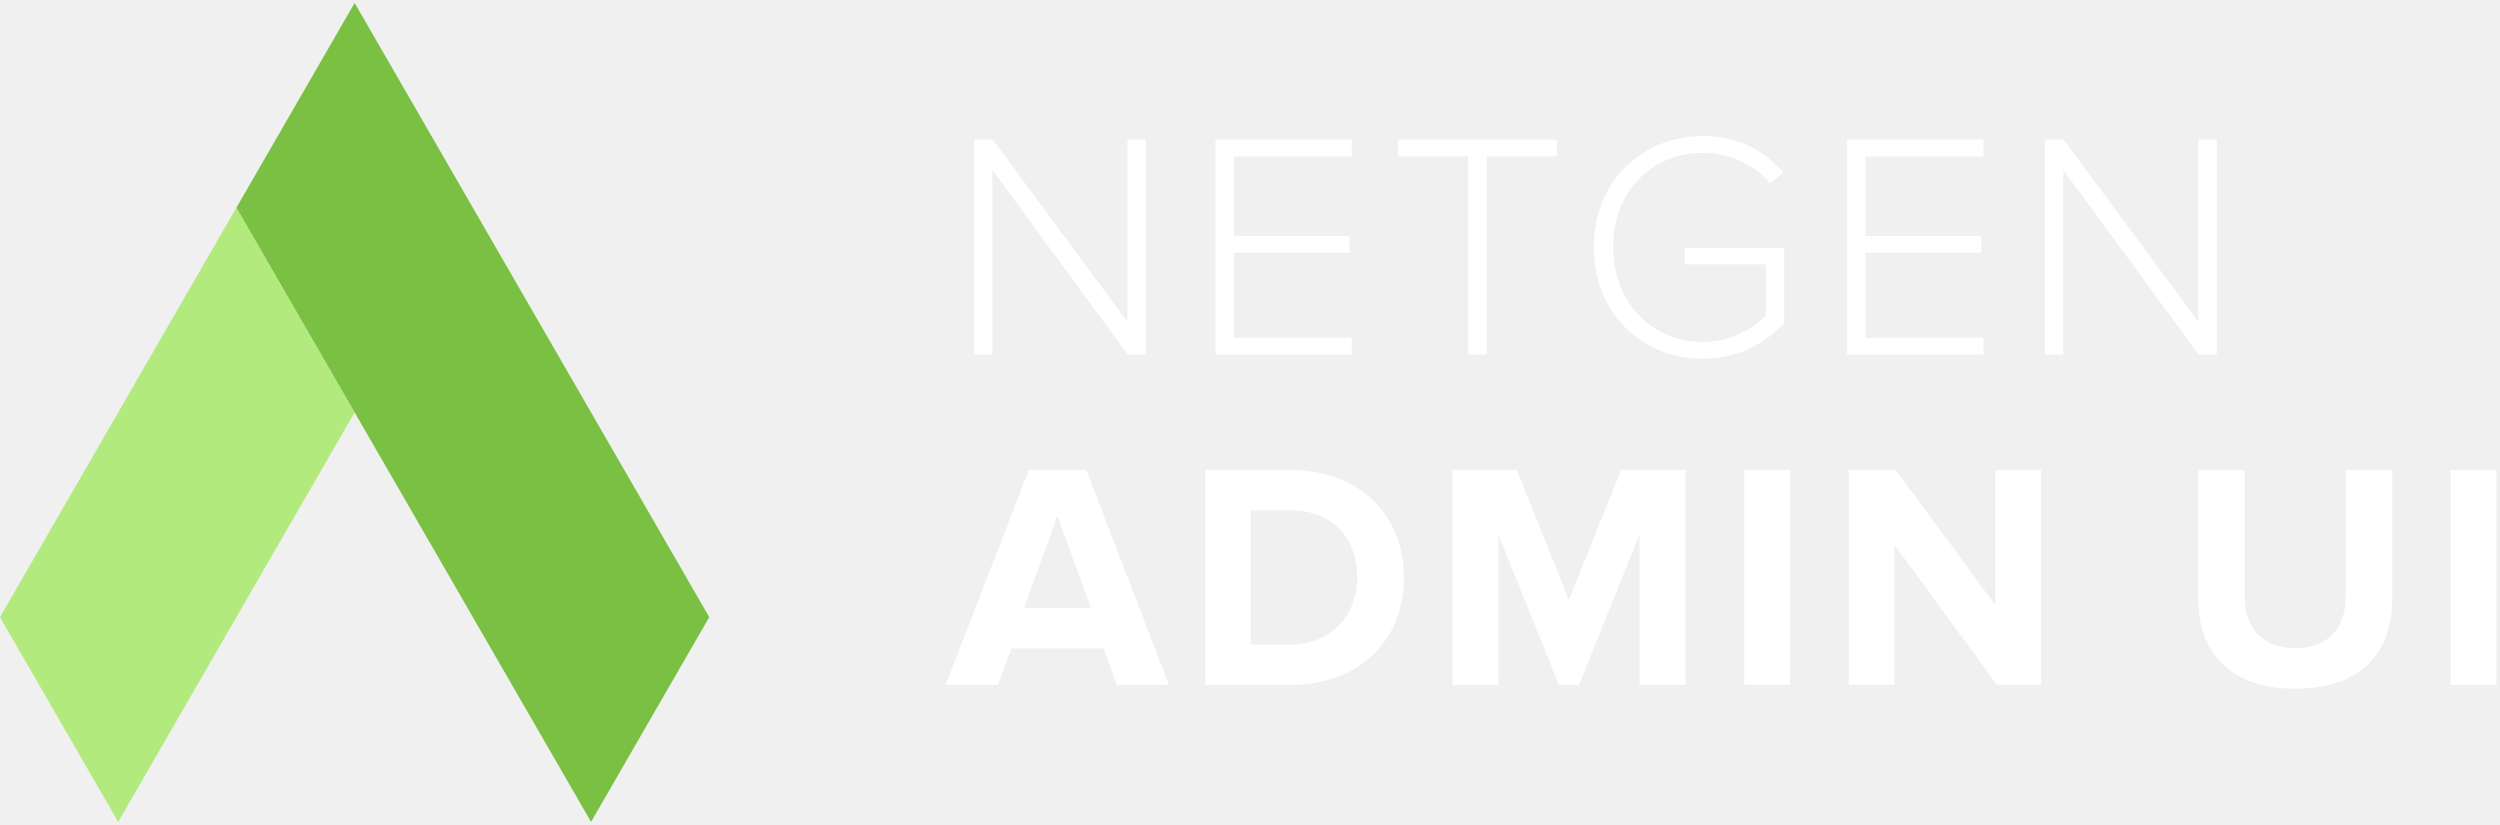
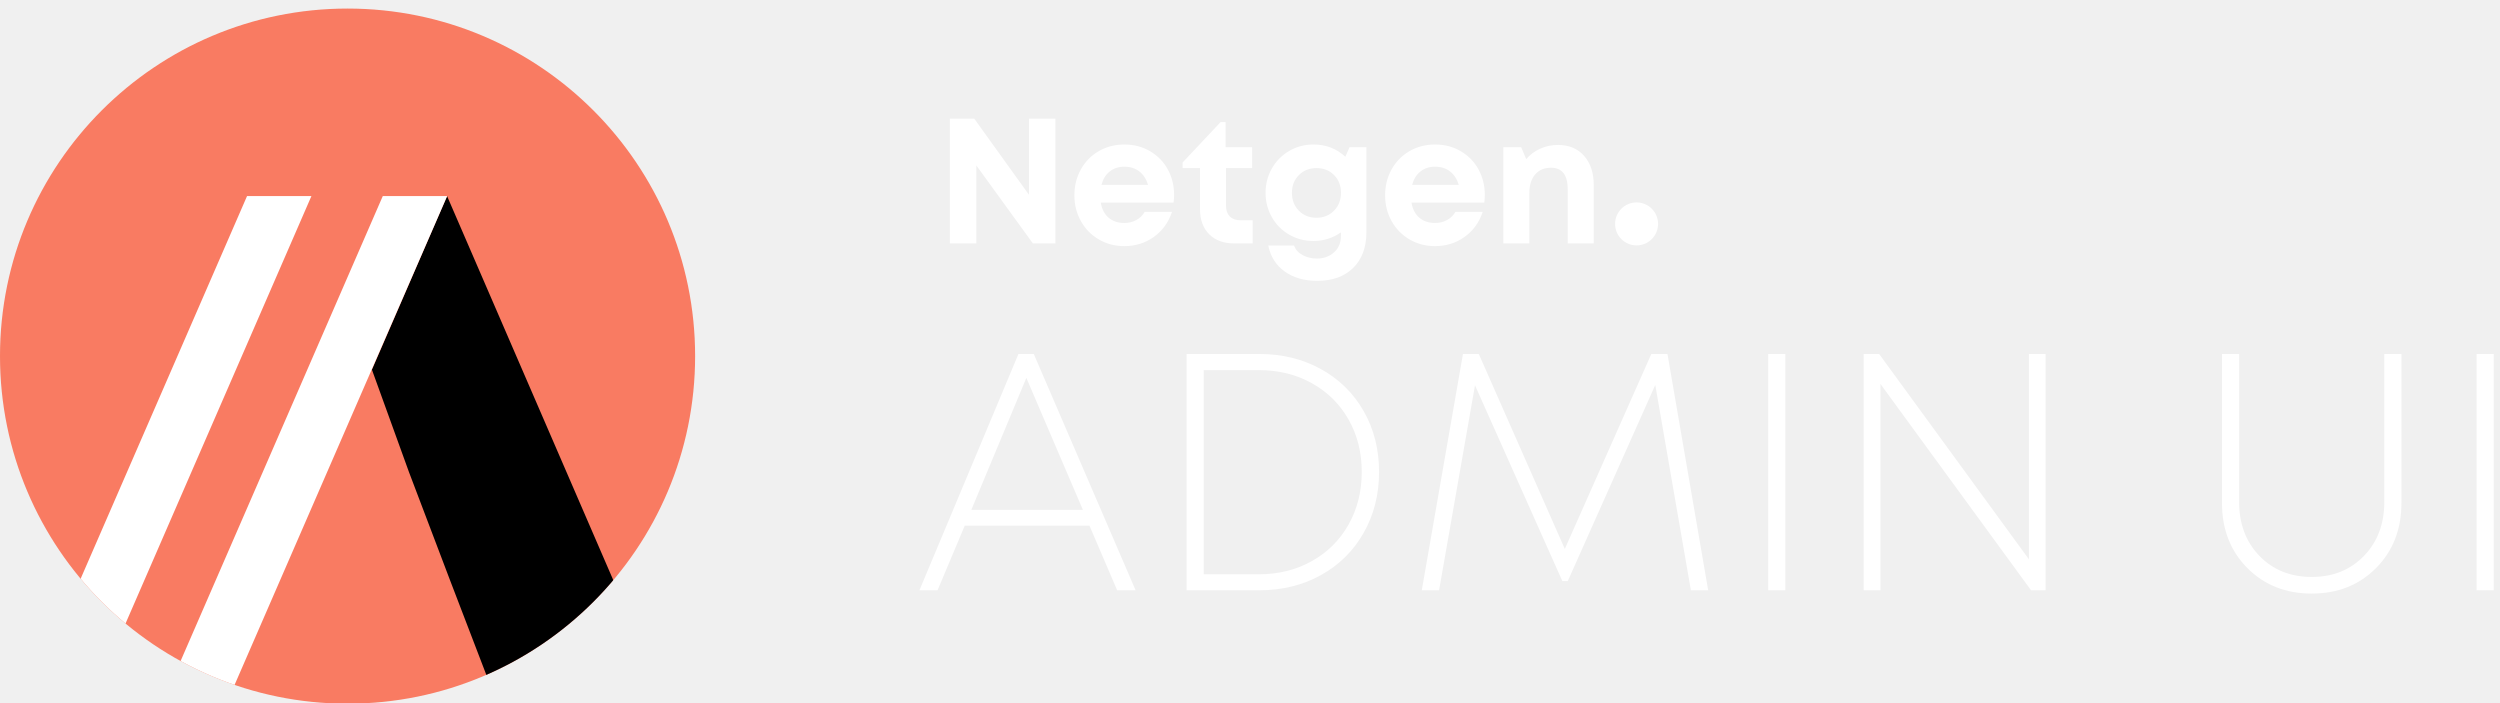
- <svg xmlns="http://www.w3.org/2000/svg" width="100%" height="100%" viewBox="0 0 685 226" version="1.1" xml:space="preserve" style="fill-rule:evenodd;clip-rule:evenodd;stroke-linejoin:round;stroke-miterlimit:1.414;">
-   <g>
-     <path d="M309.003,97.147l-37.079,-50.588l0,50.588l-5.034,0l0,-58.888l5.121,0l36.904,49.879l0,-49.879l5.034,0l0,58.888l-4.946,0Z" style="fill:#fff;fill-rule:nonzero;" />
-     <path d="M333.028,97.147l0,-58.888l37.342,0l0,4.592l-32.308,0l0,21.804l31.691,0l0,4.588l-31.691,0l0,23.308l32.308,0l0,4.596l-37.342,0Z" style="fill:#fff;fill-rule:nonzero;" />
-     <path d="M402.253,97.147l0,-54.296l-19.246,0l0,-4.592l43.612,0l0,4.592l-19.246,0l0,54.296l-5.12,0Z" style="fill:#fff;fill-rule:nonzero;" />
-     <path d="M436.697,67.748c0,-18.191 13.333,-30.462 29.841,-30.462c9.713,0 16.775,3.887 22.159,10.062l-3.796,2.746c-4.15,-4.954 -10.859,-8.216 -18.363,-8.216c-13.862,0 -24.546,10.508 -24.546,25.87c0,15.184 10.684,25.955 24.546,25.955c7.859,0 14.038,-3.888 17.305,-7.15l0,-14.13l-22.25,0l0,-4.5l27.279,0l0,20.571c-5.209,5.825 -13.063,9.8 -22.334,9.8c-16.508,0 -29.841,-12.362 -29.841,-30.546" style="fill:#fff;fill-rule:nonzero;" />
-     <path d="M506.102,97.147l0,-58.888l37.345,0l0,4.592l-32.312,0l0,21.804l31.696,0l0,4.588l-31.696,0l0,23.308l32.313,0l0,4.596l-37.346,0Z" style="fill:#fff;fill-rule:nonzero;" />
-     <path d="M602.431,97.147l-37.083,-50.588l0,50.588l-5.029,0l0,-58.888l5.116,0l36.909,49.879l0,-49.879l5.033,0l0,58.888l-4.946,0Z" style="fill:#fff;fill-rule:nonzero;" />
-     <path d="M289.756,141.308l-9.183,25.333l18.367,0l-9.184,-25.333Zm16.246,46.35l-3.621,-9.979l-25.25,0l-3.708,9.979l-14.304,0l22.779,-58.888l15.717,0l22.691,58.888l-14.304,0Z" style="fill:#fff;fill-rule:nonzero;" />
-     <path d="M371.873,158.255c0,-10.416 -6.354,-18.454 -18.454,-18.454l-10.683,0l0,36.821l10.683,0c11.654,0 18.454,-8.383 18.454,-18.367m-41.67,29.405l0,-58.888l23.216,0c18.454,0 31.254,11.738 31.254,29.483c0,17.75 -12.8,29.405 -31.254,29.405l-23.216,0Z" style="fill:#fff;fill-rule:nonzero;" />
-     <path d="M449.227,187.658l0,-41.233l-16.6,41.233l-5.475,0l-16.6,-41.233l0,41.233l-12.533,0l0,-58.888l17.566,0l14.305,35.58l14.304,-35.58l17.654,0l0,58.888l-12.621,0Z" style="fill:#fff;fill-rule:nonzero;" />
-     <rect x="477.931" y="128.771" width="12.538" height="58.887" style="fill:#fff;fill-rule:nonzero;" />
-     <path d="M547.154,187.658l-28.075,-38.413l0,38.413l-12.542,0l0,-58.888l12.892,0l27.283,36.996l0,-36.996l12.538,0l0,58.888l-12.096,0Z" style="fill:#fff;fill-rule:nonzero;" />
-     <path d="M602.346,164.176l0,-35.404l12.716,0l0,34.962c0,8.209 4.767,13.859 13.859,13.859c9.1,0 13.775,-5.65 13.775,-13.859l0,-34.962l12.804,0l0,35.316c0,14.655 -8.654,24.63 -26.579,24.63c-17.921,0 -26.575,-10.067 -26.575,-24.542" style="fill:#fff;fill-rule:nonzero;" />
-     <rect x="671.485" y="128.771" width="12.542" height="58.887" style="fill:#fff;fill-rule:nonzero;" />
-     <path d="M0,169.103l64.779,-112.208l32.388,56.104l-64.78,112.2l-32.387,-56.096Z" style="fill:#b2ea7d;fill-rule:nonzero;" />
-     <path d="M97.168,0.801l-32.387,56.096l97.167,168.3l32.391,-56.096l-97.171,-168.3Z" style="fill:#7ac143;fill-rule:nonzero;" />
+ <svg xmlns="http://www.w3.org/2000/svg" xmlns:xlink="http://www.w3.org/1999/xlink" width="100%" height="100%" viewBox="0 0 292 82">
+   <defs>
+     <path id="adminui-full_white-a" d="M-0,41.406 C-0,63.826 18.174,82 40.595,82 C63.015,82 81.19,63.826 81.19,41.406 C81.19,18.986 63.015,0.81 40.595,0.81 C18.174,0.81 -0,18.986 -0,41.406 Z" />
+   </defs>
+   <g fill="none" fill-rule="evenodd">
+     <path fill="#F97B62" d="M81.19,41.595 C81.19,64.015 63.014,82.19 40.594,82.19 C18.174,82.19 0,64.015 0,41.595 C0,19.175 18.174,1 40.594,1 C63.014,1 81.19,19.175 81.19,41.595" />
+     <g transform="translate(0 .19)">
+       <mask id="adminui-full_white-b" fill="#fff">
+         <use xlink:href="#adminui-full_white-a" />
+       </mask>
+       <polygon fill="#000" points="52.219 22.713 43.442 42.994 47.771 54.958 52.553 67.552 57.382 80.147 77.073 80.147" mask="url(#adminui-full_white-b)" />
+       <polygon fill="#FFF" points="28.854 22.713 3.552 80.895 11.071 80.895 36.373 22.713" mask="url(#adminui-full_white-b)" />
+       <polygon fill="#FFF" points="44.709 22.713 19.407 80.895 26.925 80.895 52.228 22.713" mask="url(#adminui-full_white-b)" />
+     </g>
+     <polygon fill="#FFF" points="120.185 13.86 123.274 13.86 123.274 28.432 120.642 28.432 114.037 19.327 114.037 28.432 110.948 28.432 110.948 13.86 113.793 13.86 120.185 22.752" />
+     <path fill="#FFF" d="M131.322 19.47C130.651 19.47 130.083 19.657 129.615 20.029 129.147 20.401 128.826 20.922 128.65 21.593L134.096 21.593C133.886 20.909 133.543 20.384 133.065 20.017 132.588 19.652 132.007 19.47 131.322 19.47M137.134 22.773C137.134 23.076 137.114 23.375 137.074 23.666L128.568 23.666C128.697 24.431 129.004 25.02 129.488 25.43 129.972 25.84 130.584 26.044 131.322 26.044 131.843 26.044 132.313 25.928 132.73 25.698 133.146 25.468 133.469 25.151 133.7 24.744L136.891 24.744C136.484 25.97 135.78 26.944 134.777 27.666 133.774 28.387 132.623 28.747 131.322 28.747 130.231 28.747 129.241 28.488 128.35 27.97 127.459 27.451 126.76 26.739 126.252 25.831 125.743 24.924 125.489 23.918 125.489 22.812 125.489 21.701 125.742 20.692 126.247 19.785 126.751 18.877 127.449 18.166 128.34 17.651 129.23 17.136 130.225 16.878 131.322 16.878 132.447 16.878 133.457 17.143 134.35 17.675 135.245 18.207 135.932 18.921 136.414 19.814 136.894 20.709 137.134 21.695 137.134 22.773M144.925 25.729L146.308 25.729 146.308 28.432 144.153 28.432C142.92 28.432 141.946 28.075 141.232 27.36 140.517 26.645 140.159 25.665 140.159 24.418L140.159 19.632 138.127 19.632 138.127 18.981 142.568 14.256 143.147 14.256 143.147 17.193 146.246 17.193 146.246 19.632 143.197 19.632 143.197 24.012C143.197 24.561 143.347 24.984 143.645 25.282 143.943 25.58 144.37 25.729 144.925 25.729M153.763 25.434C154.589 25.434 155.274 25.159 155.816 24.606 156.358 24.054 156.628 23.357 156.628 22.517 156.628 21.684 156.359 20.995 155.821 20.45 155.282 19.904 154.596 19.632 153.763 19.632 152.936 19.632 152.252 19.904 151.71 20.45 151.168 20.995 150.897 21.684 150.897 22.517 150.897 23.357 151.166 24.054 151.705 24.606 152.243 25.159 152.929 25.434 153.763 25.434L153.763 25.434zM157.624 17.193L159.596 17.193 159.596 27.131C159.596 28.886 159.084 30.269 158.061 31.283 157.038 32.295 155.636 32.802 153.854 32.802 152.329 32.802 151.06 32.436 150.043 31.704 149.028 30.973 148.391 29.963 148.133 28.676L151.152 28.676C151.314 29.157 151.648 29.531 152.152 29.799 152.657 30.066 153.207 30.2 153.803 30.2 154.596 30.2 155.263 29.961 155.805 29.484 156.347 29.006 156.618 28.368 156.618 27.568L156.618 27.142C155.662 27.812 154.592 28.147 153.407 28.147 152.377 28.147 151.434 27.9 150.577 27.406 149.72 26.912 149.046 26.232 148.555 25.368 148.064 24.504 147.818 23.554 147.818 22.517 147.818 21.488 148.064 20.541 148.555 19.677 149.046 18.813 149.72 18.131 150.577 17.63 151.434 17.129 152.377 16.878 153.407 16.878 154.864 16.878 156.107 17.355 157.136 18.31L157.624 17.193zM167.614 19.47C166.943 19.47 166.375 19.657 165.907 20.029 165.439 20.401 165.118 20.922 164.941 21.593L170.388 21.593C170.178 20.909 169.835 20.384 169.357 20.017 168.88 19.652 168.299 19.47 167.614 19.47M173.426 22.773C173.426 23.076 173.406 23.375 173.366 23.666L164.86 23.666C164.989 24.431 165.296 25.02 165.78 25.43 166.264 25.84 166.876 26.044 167.614 26.044 168.135 26.044 168.605 25.928 169.021 25.698 169.438 25.468 169.761 25.151 169.992 24.744L173.182 24.744C172.776 25.97 172.072 26.944 171.069 27.666 170.066 28.387 168.915 28.747 167.614 28.747 166.523 28.747 165.532 28.488 164.641 27.97 163.751 27.451 163.052 26.739 162.543 25.831 162.035 24.924 161.781 23.918 161.781 22.812 161.781 21.701 162.034 20.692 162.538 19.785 163.043 18.877 163.741 18.166 164.632 17.651 165.522 17.136 166.516 16.878 167.614 16.878 168.739 16.878 169.748 17.143 170.642 17.675 171.537 18.207 172.224 18.921 172.705 19.814 173.186 20.709 173.426 21.695 173.426 22.773M181.982 16.929C183.256 16.929 184.269 17.354 185.021 18.204 185.773 19.054 186.149 20.195 186.149 21.624L186.149 28.432 183.111 28.432 183.111 22.112C183.111 20.431 182.457 19.592 181.149 19.592 180.37 19.592 179.755 19.854 179.305 20.379 178.854 20.904 178.629 21.62 178.629 22.528L178.629 28.432 175.59 28.432 175.59 17.193 177.674 17.193 178.263 18.585C178.697 18.071 179.237 17.666 179.884 17.371 180.531 17.076 181.23 16.929 181.982 16.929M191.153 23.642C192.539 23.642 193.663 24.766 193.663 26.152 193.663 27.538 192.539 28.663 191.153 28.663 189.766 28.663 188.642 27.538 188.642 26.152 188.642 24.766 189.766 23.642 191.153 23.642M119.879 44.135L113.45 59.553 126.482 59.553 119.879 44.135zM130.484 68.946L127.251 61.401 112.681 61.401 109.505 68.946 107.388 68.946 118.955 41.344 120.745 41.344 132.641 68.946 130.484 68.946zM147.023 67.078C149.32 67.078 151.386 66.565 153.221 65.538 155.056 64.512 156.487 63.088 157.513 61.266 158.54 59.443 159.053 57.396 159.053 55.125 159.053 52.854 158.54 50.813 157.513 49.004 156.487 47.195 155.059 45.78 153.231 44.76 151.402 43.74 149.334 43.229 147.023 43.229L140.594 43.229 140.594 67.078 147.023 67.078zM147.082 41.344C149.75 41.344 152.153 41.933 154.29 43.114 156.426 44.295 158.091 45.934 159.285 48.032 160.478 50.13 161.075 52.495 161.075 55.125 161.075 57.756 160.474 60.127 159.275 62.237 158.075 64.349 156.41 65.994 154.28 67.175 152.15 68.355 149.75 68.945 147.082 68.945L138.592 68.945 138.592 41.344 147.082 41.344z" />
+     <polygon fill="#FFF" points="199.516 68.946 197.495 68.946 193.337 44.963 183.117 67.868 182.481 67.868 172.28 45.002 168.084 68.946 166.063 68.946 170.874 41.344 172.723 41.344 182.77 64.115 192.875 41.344 194.761 41.344" />
+     <polygon fill="#FFF" points="206.526 68.946 208.528 68.946 208.528 41.344 206.526 41.344" />
+     <polygon fill="#FFF" points="236.979 41.344 238.923 41.344 238.923 68.946 237.23 68.946 219.637 44.847 219.637 68.946 217.673 68.946 217.673 41.344 219.483 41.344 236.979 65.327" />
+     <path fill="#FFF" d="M270.017,69.33 C266.975,69.33 264.466,68.336 262.491,66.347 C260.514,64.358 259.527,61.823 259.527,58.744 L259.527,41.344 L261.529,41.344 L261.529,58.609 C261.529,61.188 262.321,63.296 263.906,64.933 C265.49,66.568 267.527,67.387 270.017,67.387 C272.493,67.387 274.524,66.568 276.109,64.933 C277.693,63.296 278.486,61.188 278.486,58.609 L278.486,41.344 L280.488,41.344 L280.488,58.744 C280.488,61.823 279.499,64.358 277.523,66.347 C275.547,68.336 273.044,69.33 270.017,69.33" />
+     <polygon fill="#FFF" points="289.268 68.946 291.27 68.946 291.27 41.344 289.268 41.344" />
  </g>
</svg>
